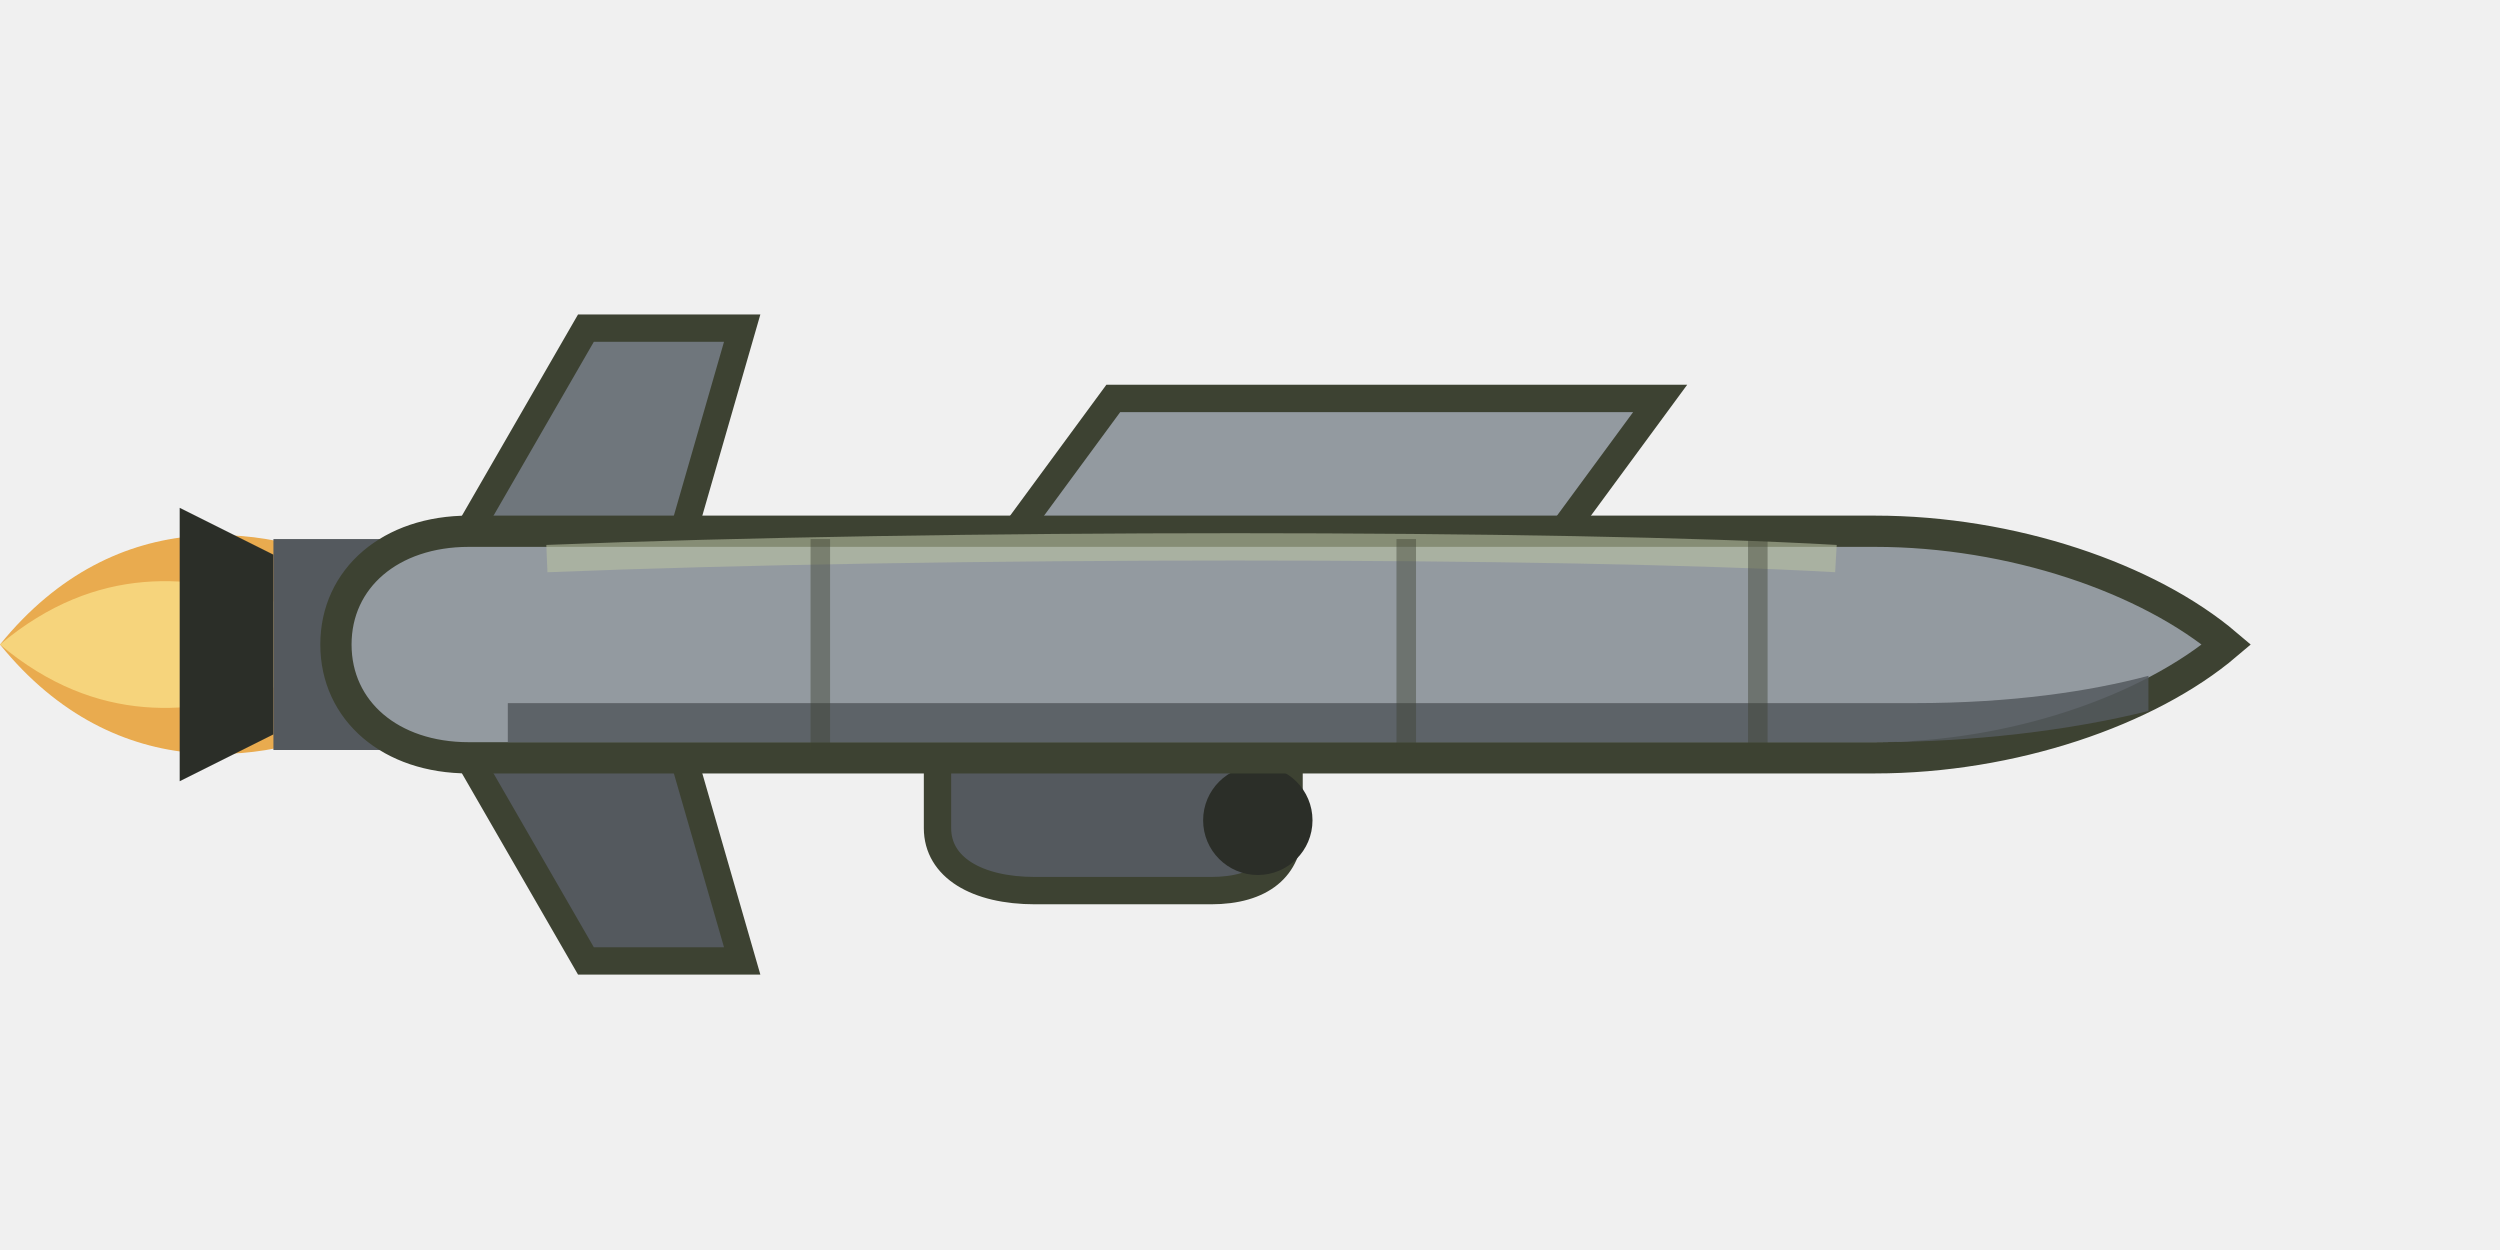
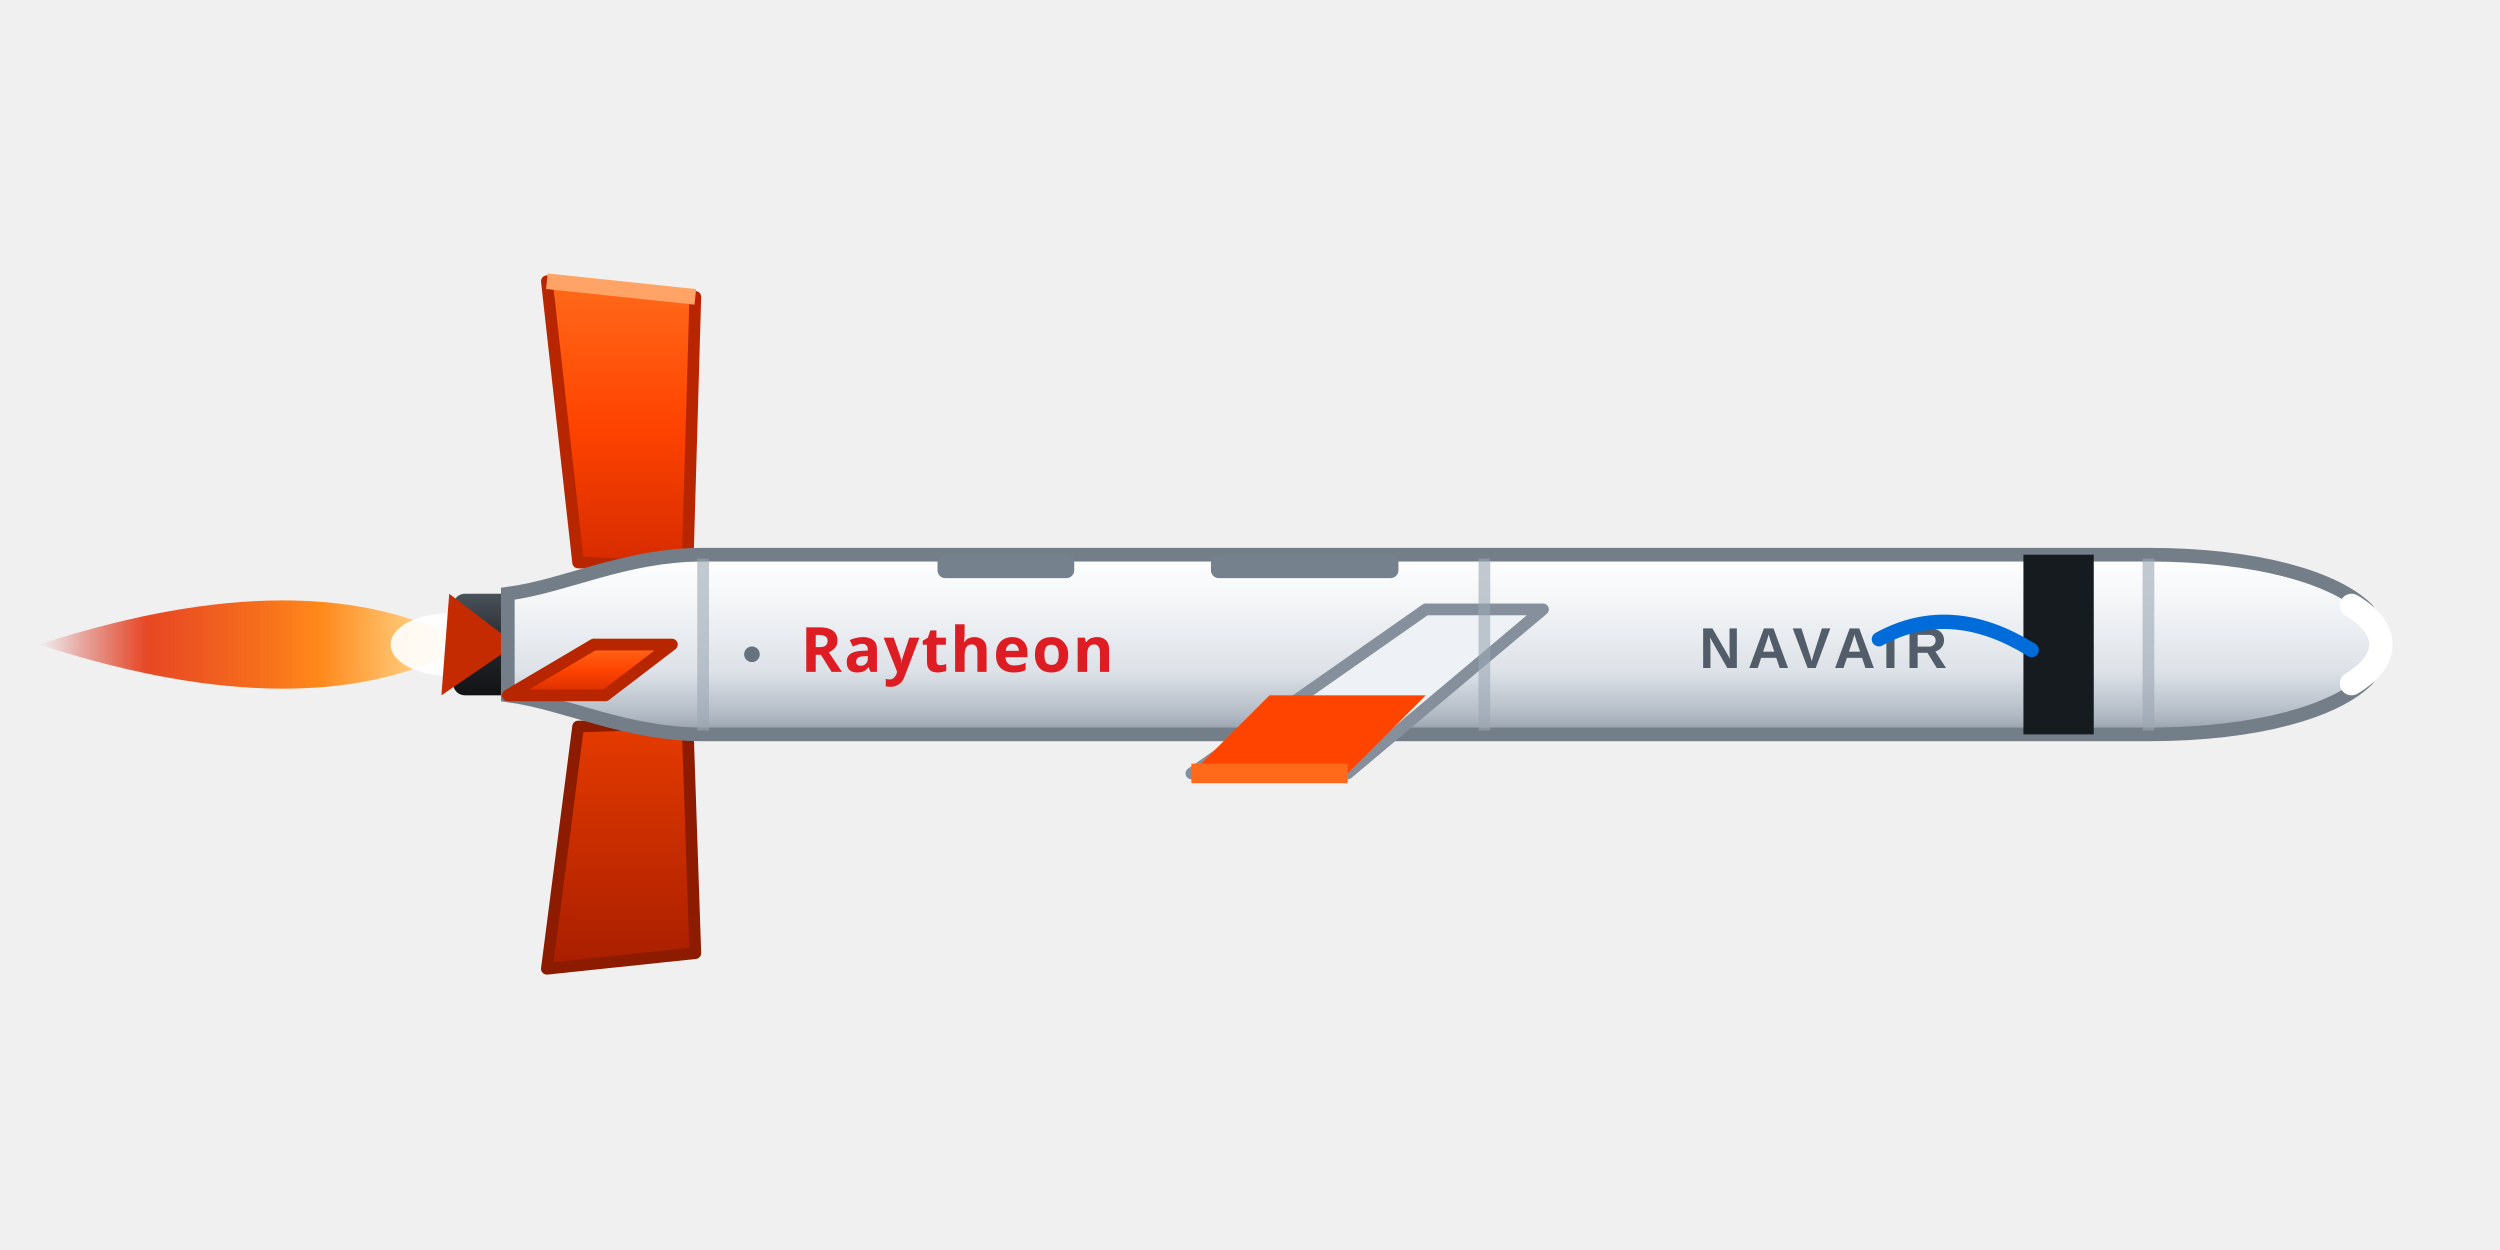
<svg xmlns="http://www.w3.org/2000/svg" viewBox="0 0 64 32">
  <defs>
-     <style>
-     .metal{fill:#6f767c}.metalS{fill:#54595e}.metalL{fill:#939aa0}
-     .dark{fill:#3d4232}.rubber{fill:#2b2e28}
-   </style>
+     <linearGradient id="tom-body" x1="0" y1="0" x2="0" y2="1">
+       <stop offset="0%" stop-color="#ffffff" />
+       <stop offset="25%" stop-color="#f4f6f8" />
+       <stop offset="65%" stop-color="#dde2e8" />
+       <stop offset="90%" stop-color="#b0b9c3" />
+       <stop offset="100%" stop-color="#919ba6" />
+     </linearGradient>
+     <linearGradient id="tom-orange" x1="0" y1="0" x2="0" y2="1">
+       <stop offset="0%" stop-color="#ff6a1a" />
+       <stop offset="50%" stop-color="#ff4400" />
+       <stop offset="100%" stop-color="#d62b00" />
+     </linearGradient>
+     <linearGradient id="tom-orange-dark" x1="0" y1="0" x2="0" y2="1">
+       <stop offset="0%" stop-color="#e63b00" />
+       <stop offset="100%" stop-color="#a81e00" />
+     </linearGradient>
+     <linearGradient id="tom-nozzle" x1="0" y1="0" x2="0" y2="1">
+       <stop offset="0%" stop-color="#4a525a" />
+       <stop offset="50%" stop-color="#24282c" />
+       <stop offset="100%" stop-color="#111315" />
+     </linearGradient>
+     <linearGradient id="tom-flame" x1="1" y1="0" x2="0" y2="0">
+       <stop offset="0%" stop-color="#fff2b2" />
+       <stop offset="35%" stop-color="#ff881a" />
+       <stop offset="75%" stop-color="#e62a00" stop-opacity="0.85" />
+       <stop offset="100%" stop-color="#cc0e00" stop-opacity="0" />
+     </linearGradient>
  </defs>
-   <path d="M0 16.5 C3 12.8 7 13.4 9.5 14.7 L9.5 18.3 C7 19.6 3 20.2 0 16.5 Z" fill="#e8a33d" opacity=".9" />
-   <path d="M0 16.5 C2.5 14.4 5 14.7 7 15.4 L7 17.6 C5 18.3 2.5 18.6 0 16.5 Z" fill="#f6d47c" />
-   <path class="rubber" d="M7 14.2 L4.6 13 L4.6 20 L7 18.8 Z" />
-   <path class="metalS" d="M7 13.8 L13 13.8 L13 19.2 L7 19.2 Z" />
-   <path class="metal" d="M12 13.6 L15 8.4 L19 8.4 L17.5 13.6 Z" />
-   <path d="M12 13.6 L15 8.4 L19 8.4 L17.5 13.6 Z" fill-opacity="0" stroke="#3d4232" stroke-width=".7" />
-   <path class="metalS" d="M12 19.4 L15 24.6 L19 24.6 L17.5 19.4 Z" />
-   <path d="M12 19.4 L15 24.6 L19 24.6 L17.5 19.4 Z" fill-opacity="0" stroke="#3d4232" stroke-width=".7" />
-   <path class="metalL" d="M26 13.6 L28.5 10.2 L42.5 10.2 L40 13.6 Z" />
-   <path d="M26 13.6 L28.5 10.2 L42.5 10.2 L40 13.6 Z" fill-opacity="0" stroke="#3d4232" stroke-width=".7" />
-   <path class="metalS" d="M24 19.4 L24 21.2 C24 22.2 25 22.8 26.5 22.8 L31 22.8 C32.3 22.8 33 22.2 33 21.2 L33 19.4 Z" />
-   <path d="M24 19.4 L24 21.2 C24 22.2 25 22.8 26.5 22.8 L31 22.8 C32.3 22.8 33 22.2 33 21.2 L33 19.4 Z" fill-opacity="0" stroke="#3d4232" stroke-width=".7" />
-   <ellipse class="rubber" cx="32.2" cy="21" rx="1.4" ry="1.4" />
-   <path class="metalL" d="M12 13.6 C10 13.6 8.6 14.8 8.6 16.5 C8.6 18.2 10 19.4 12 19.4 L48 19.4 C51.5 19.4 55 18.2 57 16.5 C55 14.8 51.5 13.6 48 13.6 Z" />
-   <path d="M12 13.6 C10 13.6 8.6 14.8 8.6 16.5 C8.6 18.2 10 19.4 12 19.4 L48 19.4 C51.5 19.4 55 18.2 57 16.5 C55 14.8 51.5 13.6 48 13.6 Z" fill-opacity="0" stroke="#3d4232" stroke-width=".8" />
-   <path class="metalS" d="M13 18 L49 18 C51.5 18 53.5 17.7 55 17.3 L55 18.2 C53 18.7 50.5 19 48 19 L13 19 Z" opacity=".85" />
-   <path d="M14 14.3 C24 13.9 40 13.9 47 14.3" stroke="#b8bfa2" stroke-width=".7" fill="none" opacity=".6" />
-   <path d="M21 13.8 L21 19.2 M36 13.8 L36 19.2 M45 13.8 L45 19.2" stroke="#3d4232" stroke-width=".5" opacity=".45" />
+   <path d="M 12 16.5 C 9 14.8 5 15.2 1 16.5 C 5 17.8 9 18.2 12 16.5 Z" fill="url(#tom-flame)" />
+   <ellipse cx="11.5" cy="16.5" rx="1.5" ry="0.8" fill="#ffffff" opacity="0.9" />
+   <rect x="11.6" y="15.2" width="1.6" height="2.6" rx="0.3" fill="url(#tom-nozzle)" />
+   <polygon points="14.8,14.4 14.0,7.2 17.8,7.6 17.6,14.5" fill="url(#tom-orange)" stroke="#b82600" stroke-width="0.3" stroke-linejoin="round" />
+   <line x1="14.0" y1="7.2" x2="17.8" y2="7.6" stroke="#ffa366" stroke-width="0.4" />
+   <polygon points="14.8,18.6 14.0,24.8 17.8,24.4 17.6,18.5" fill="url(#tom-orange-dark)" stroke="#8c1b00" stroke-width="0.3" stroke-linejoin="round" />
+   <polygon points="13.2,16.5 11.5,15.2 11.3,17.8" fill="#c42b00" />
+   <path d="     M 13 15.2     C 14.5 15.0, 16 14.2, 18 14.2     L 55 14.2     C 57.8 14.2, 59.8 14.8, 60.6 15.6     C 60.9 16.0, 60.9 17.0, 60.6 17.4     C 59.8 18.2, 57.8 18.8, 55 18.8     L 18 18.8     C 16 18.8, 14.5 18.0, 13 17.8     Z   " fill="url(#tom-body)" stroke="#747e88" stroke-width="0.35" />
+   <path d="M 60.2 15.5 C 61.2 16.1 61.2 16.9 60.2 17.5" fill="none" stroke="#ffffff" stroke-width="0.6" stroke-linecap="round" />
+   <rect x="51.8" y="14.2" width="1.8" height="4.6" fill="#161b20" />
+   <g transform="translate(43.5, 17.1) scale(0.46)">
+     <text x="0" y="0" font-family="'Helvetica Neue', Arial, sans-serif" font-weight="900" font-size="3.2" fill="#525d69" letter-spacing="0.4">NAVAIR</text>
+     <path d="M 10 -1.6 Q 14 -3.8 18.5 -1.0" fill="none" stroke="#006cd9" stroke-width="0.8" stroke-linecap="round" />
+   </g>
+   <g transform="translate(20.5, 17.2) scale(0.50)">
+     <text x="0" y="0" font-family="'Arial Black', Impact, sans-serif" font-weight="900" font-size="3.2" fill="#de1c24" letter-spacing="0.1">Raytheon</text>
+     <circle cx="-2.5" cy="-0.9" r="0.4" fill="#66727e" />
+   </g>
+   <rect x="24" y="14.2" width="3.5" height="0.6" rx="0.2" fill="#75828e" />
+   <rect x="31" y="14.2" width="4.8" height="0.6" rx="0.2" fill="#75828e" />
+   <polygon points="39.5,15.6 34.5,19.8 30.5,19.8 36.5,15.6" fill="#eef2f6" stroke="#85909c" stroke-width="0.3" stroke-linejoin="round" />
+   <polygon points="34.5,19.8 30.5,19.8 32.5,17.8 36.5,17.8" fill="#ff4400" />
+   <line x1="30.5" y1="19.8" x2="34.5" y2="19.8" stroke="#ff6a1a" stroke-width="0.5" />
+   <polygon points="15.2,16.5 13.0,17.8 15.5,17.8 17.2,16.5" fill="url(#tom-orange)" stroke="#b82600" stroke-width="0.3" stroke-linejoin="round" />
+   <line x1="18" y1="14.3" x2="18" y2="18.7" stroke="#9ba6b2" stroke-width="0.3" opacity="0.6" />
+   <line x1="38" y1="14.3" x2="38" y2="18.7" stroke="#9ba6b2" stroke-width="0.3" opacity="0.6" />
+   <line x1="55" y1="14.3" x2="55" y2="18.7" stroke="#9ba6b2" stroke-width="0.3" opacity="0.6" />
</svg>
